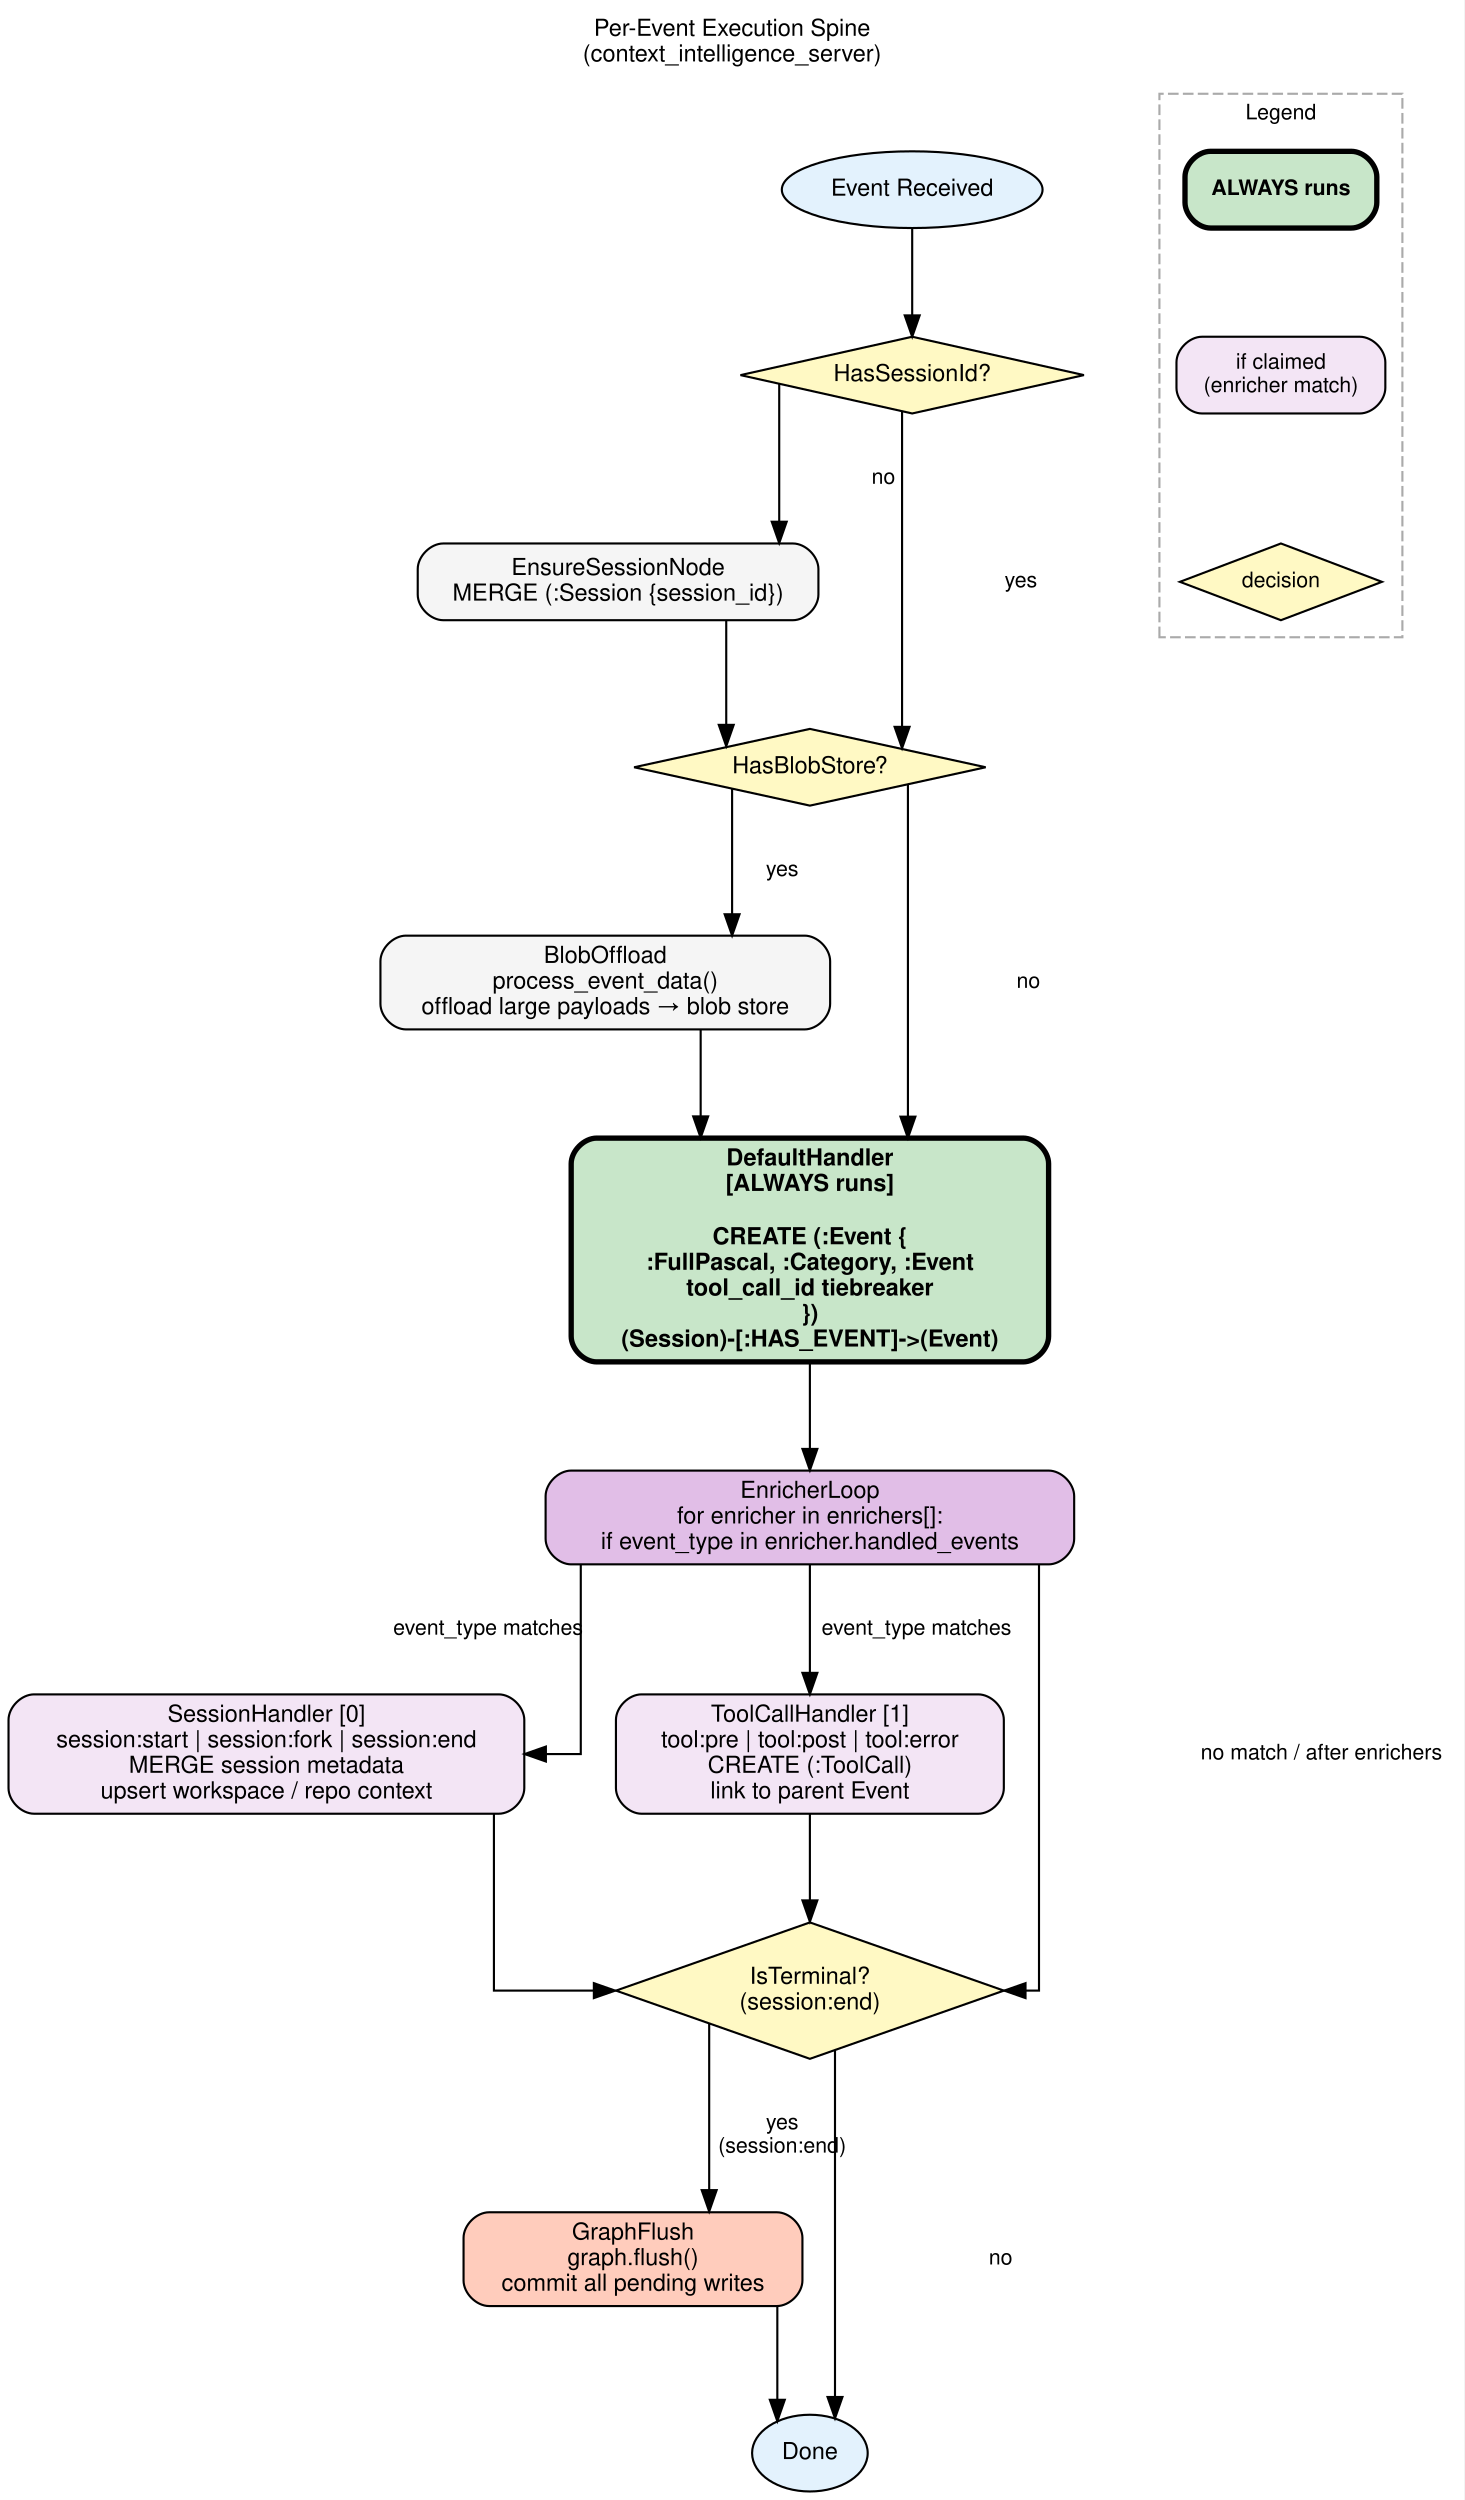
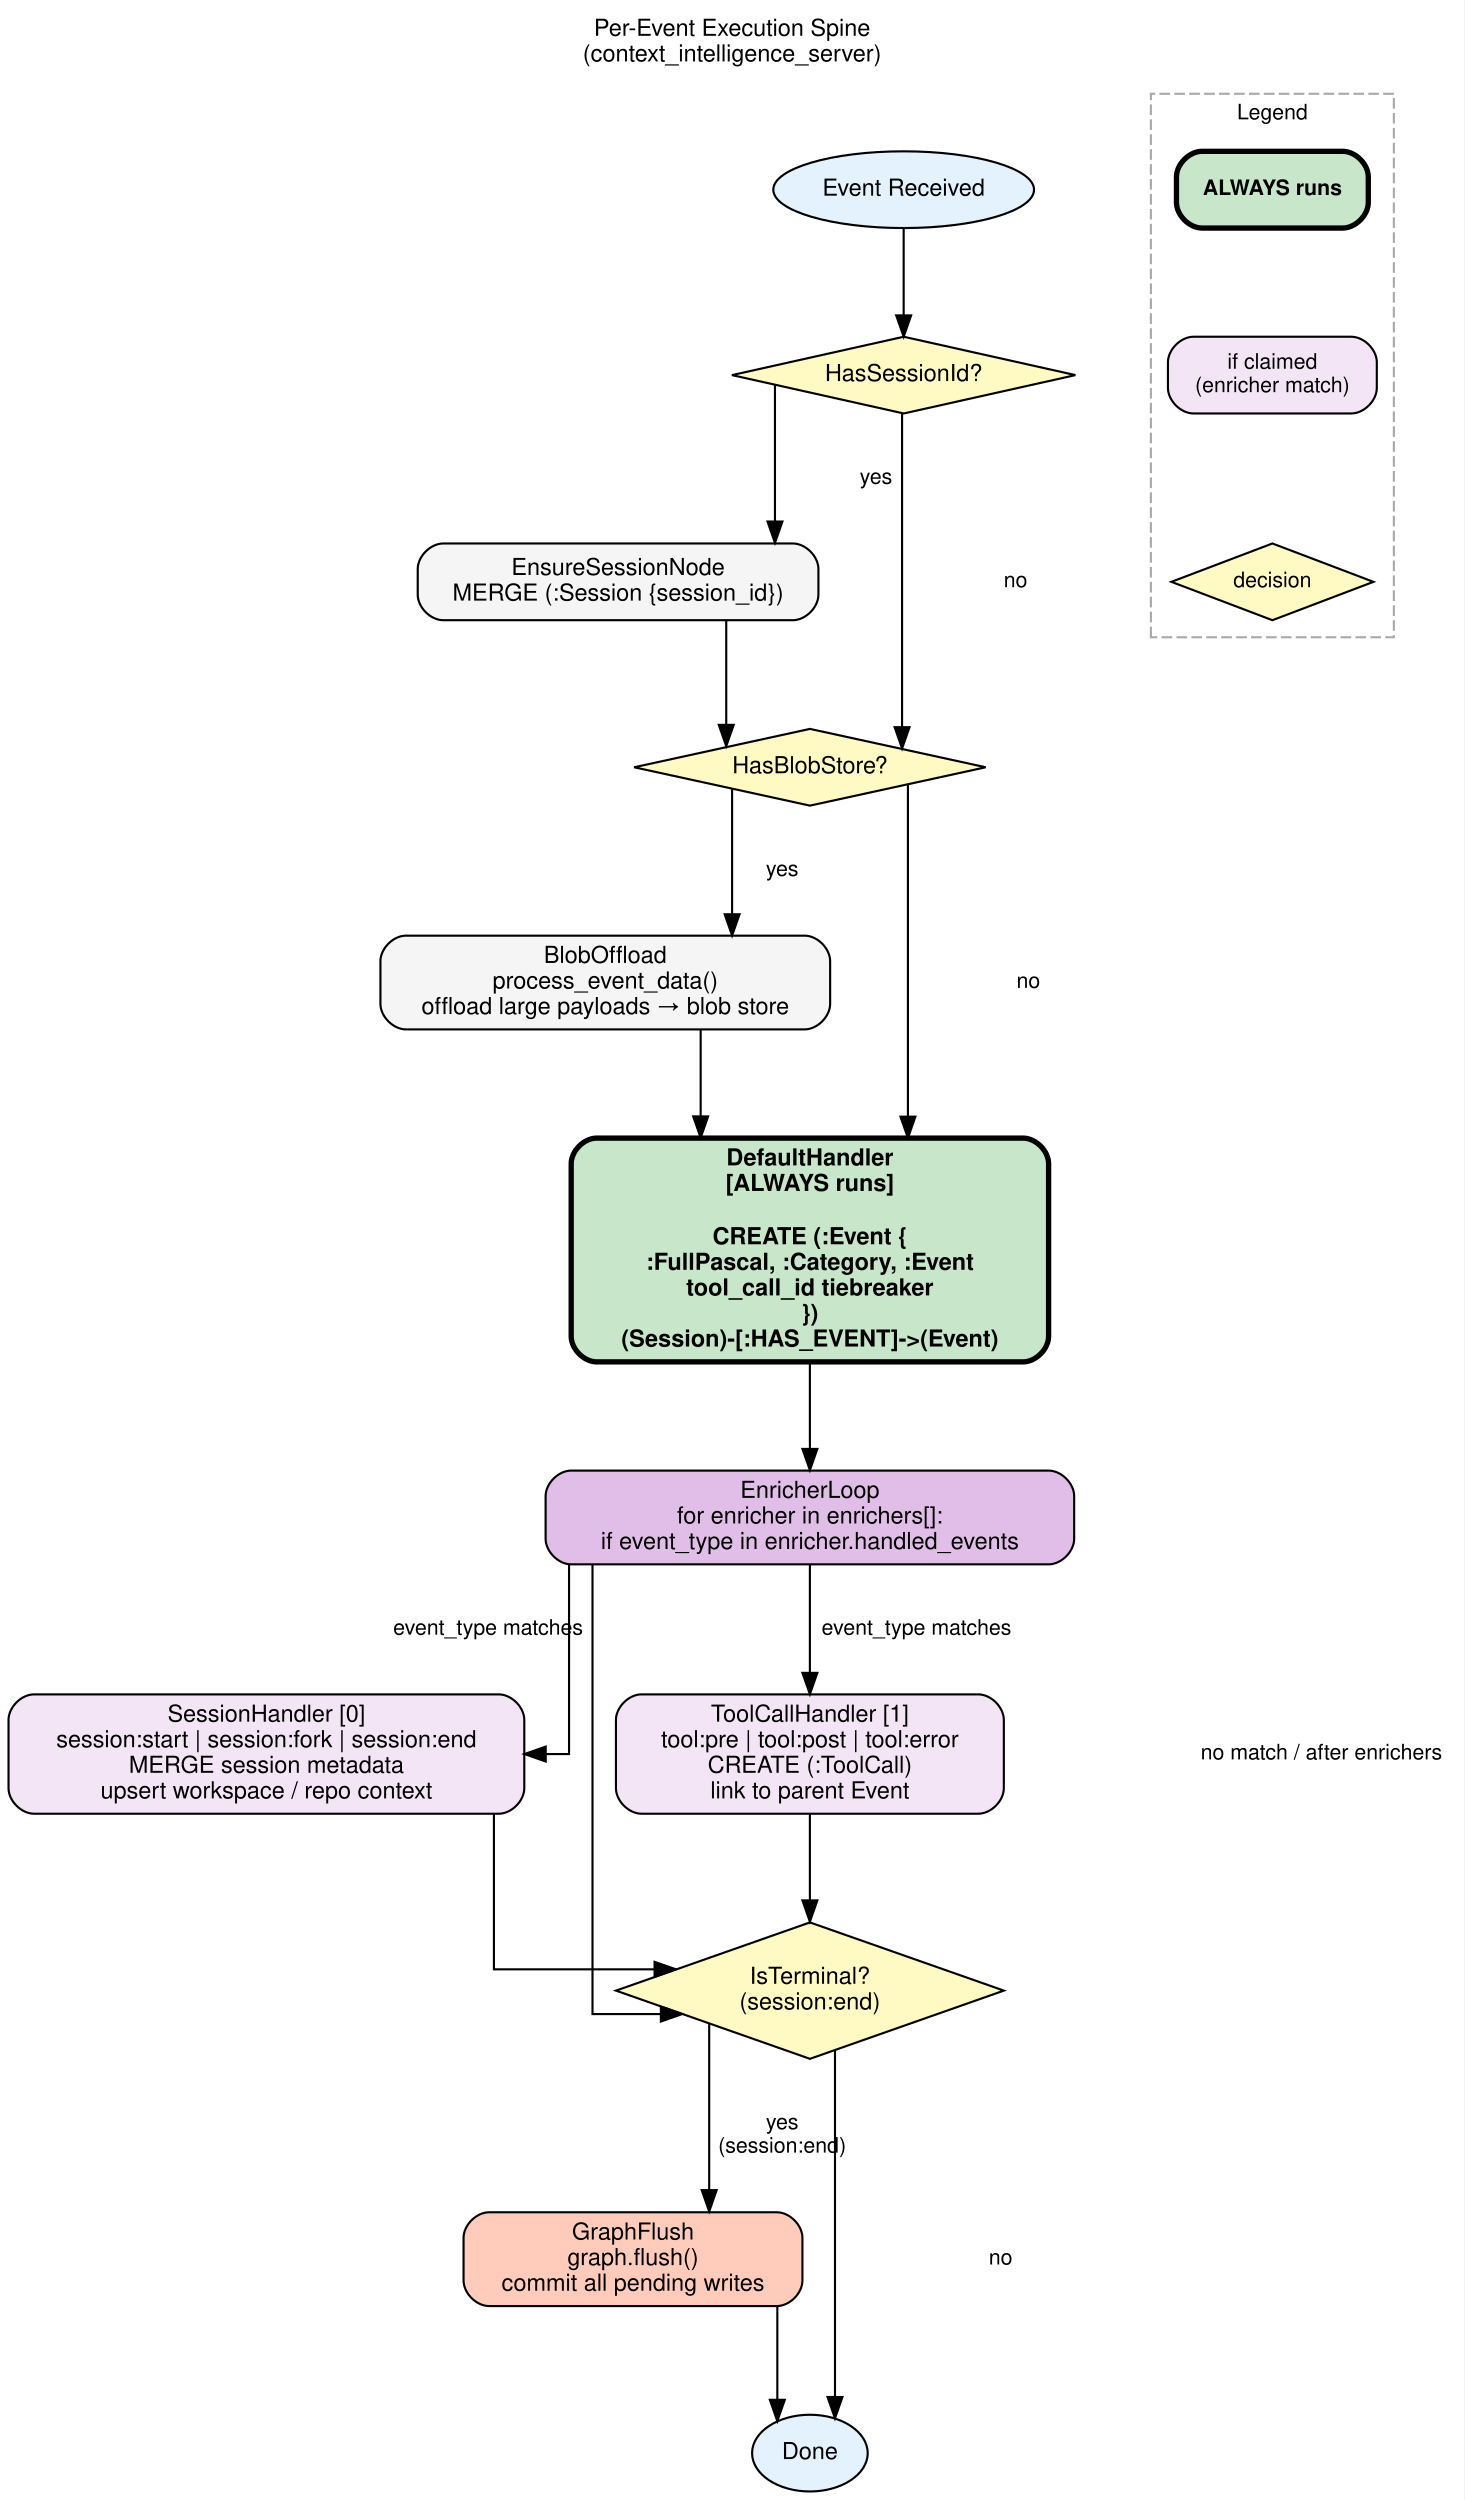
<svg xmlns="http://www.w3.org/2000/svg" width="687pt" height="1173pt" viewBox="0.00 0.00 687.00 1173.00">
  <g id="graph0" class="graph" transform="scale(1 1) rotate(0) translate(4 1169)">
    <polygon fill="white" stroke="transparent" points="-4,4 -4,-1169 683,-1169 683,4 -4,4" />
    <text text-anchor="middle" x="339.5" y="-1152.2" font-family="Helvetica,sans-Serif" font-size="11.00">Per-Event Execution Spine</text>
    <text text-anchor="middle" x="339.5" y="-1140.2" font-family="Helvetica,sans-Serif" font-size="11.00">(context_intelligence_server)</text>
    <g id="clust1" class="cluster">
-       <polygon fill="none" stroke="#aaaaaa" stroke-dasharray="5,2" points="540,-870 540,-1125 654,-1125 654,-870 540,-870" />
-       <text text-anchor="middle" x="597" y="-1113" font-family="Helvetica,sans-Serif" font-size="10.00">Legend</text>
+       <polygon fill="none" stroke="#aaaaaa" stroke-dasharray="5,2" points="536,-870 536,-1125 650,-1125 650,-870 536,-870" />
+       <text text-anchor="middle" x="593" y="-1113" font-family="Helvetica,sans-Serif" font-size="10.00">Legend</text>
    </g>
    <g id="node1" class="node">
-       <ellipse fill="#e3f2fd" stroke="black" cx="424" cy="-1080" rx="61.17" ry="18" />
-       <text text-anchor="middle" x="424" y="-1077.2" font-family="Helvetica,sans-Serif" font-size="11.00">Event Received</text>
+       <ellipse fill="#e3f2fd" stroke="black" cx="420" cy="-1080" rx="61.17" ry="18" />
+       <text text-anchor="middle" x="420" y="-1077.2" font-family="Helvetica,sans-Serif" font-size="11.00">Event Received</text>
    </g>
    <g id="node2" class="node">
-       <polygon fill="#fff9c4" stroke="black" points="424,-1011 343.42,-993 424,-975 504.58,-993 424,-1011" />
-       <text text-anchor="middle" x="424" y="-990.2" font-family="Helvetica,sans-Serif" font-size="11.00">HasSessionId?</text>
+       <polygon fill="#fff9c4" stroke="black" points="420,-1011 339.42,-993 420,-975 500.58,-993 420,-1011" />
+       <text text-anchor="middle" x="420" y="-990.2" font-family="Helvetica,sans-Serif" font-size="11.00">HasSessionId?</text>
    </g>
    <g id="edge1" class="edge">
-       <path fill="none" stroke="black" d="M424,-1061.97C424,-1061.97 424,-1021 424,-1021" />
-       <polygon fill="black" stroke="black" points="427.5,-1021 424,-1011 420.5,-1021 427.5,-1021" />
+       <path fill="none" stroke="black" d="M420,-1061.97C420,-1061.97 420,-1021 420,-1021" />
+       <polygon fill="black" stroke="black" points="423.5,-1021 420,-1011 416.5,-1021 423.5,-1021" />
    </g>
    <g id="node3" class="node">
      <path fill="#f5f5f5" stroke="black" d="M368,-914C368,-914 204,-914 204,-914 198,-914 192,-908 192,-902 192,-902 192,-890 192,-890 192,-884 198,-878 204,-878 204,-878 368,-878 368,-878 374,-878 380,-884 380,-890 380,-890 380,-902 380,-902 380,-908 374,-914 368,-914" />
      <text text-anchor="middle" x="286" y="-899.2" font-family="Helvetica,sans-Serif" font-size="11.00">EnsureSessionNode</text>
      <text text-anchor="middle" x="286" y="-887.2" font-family="Helvetica,sans-Serif" font-size="11.00">MERGE (:Session {session_id})</text>
    </g>
    <g id="edge2" class="edge">
-       <path fill="none" stroke="black" d="M361.61,-988.83C361.61,-988.83 361.61,-924.19 361.61,-924.19" />
-       <polygon fill="black" stroke="black" points="365.11,-924.19 361.61,-914.19 358.11,-924.19 365.11,-924.19" />
-       <text text-anchor="middle" x="410.5" y="-942" font-family="Helvetica,sans-Serif" font-size="10.00">no</text>
+       <path fill="none" stroke="black" d="M359.61,-988.32C359.61,-988.32 359.61,-924.29 359.61,-924.29" />
+       <polygon fill="black" stroke="black" points="363.11,-924.29 359.61,-914.29 356.11,-924.29 363.11,-924.29" />
+       <text text-anchor="middle" x="407" y="-942" font-family="Helvetica,sans-Serif" font-size="10.00">yes</text>
    </g>
    <g id="node4" class="node">
      <polygon fill="#fff9c4" stroke="black" points="376,-827 293.52,-809 376,-791 458.48,-809 376,-827" />
      <text text-anchor="middle" x="376" y="-806.2" font-family="Helvetica,sans-Serif" font-size="11.00">HasBlobStore?</text>
    </g>
    <g id="edge3" class="edge">
-       <path fill="none" stroke="black" d="M419.25,-976.02C419.25,-976.02 419.25,-827.94 419.25,-827.94" />
-       <polygon fill="black" stroke="black" points="422.75,-827.94 419.25,-817.94 415.75,-827.94 422.75,-827.94" />
-       <text text-anchor="middle" x="475" y="-893.5" font-family="Helvetica,sans-Serif" font-size="10.00">yes</text>
+       <path fill="none" stroke="black" d="M419.25,-975.02C419.25,-975.02 419.25,-827.81 419.25,-827.81" />
+       <polygon fill="black" stroke="black" points="422.75,-827.81 419.25,-817.81 415.75,-827.81 422.75,-827.81" />
+       <text text-anchor="middle" x="472.5" y="-893.5" font-family="Helvetica,sans-Serif" font-size="10.00">no</text>
    </g>
    <g id="edge4" class="edge">
      <path fill="none" stroke="black" d="M336.75,-877.97C336.75,-877.97 336.75,-828.89 336.75,-828.89" />
      <polygon fill="black" stroke="black" points="340.25,-828.89 336.75,-818.89 333.25,-828.89 340.25,-828.89" />
    </g>
    <g id="node5" class="node">
      <path fill="#f5f5f5" stroke="black" d="M373.5,-730C373.5,-730 186.5,-730 186.5,-730 180.5,-730 174.5,-724 174.5,-718 174.5,-718 174.5,-698 174.5,-698 174.5,-692 180.5,-686 186.5,-686 186.5,-686 373.5,-686 373.5,-686 379.5,-686 385.5,-692 385.5,-698 385.5,-698 385.5,-718 385.5,-718 385.5,-724 379.5,-730 373.5,-730" />
      <text text-anchor="middle" x="280" y="-717.2" font-family="Helvetica,sans-Serif" font-size="11.00">BlobOffload</text>
      <text text-anchor="middle" x="280" y="-705.2" font-family="Helvetica,sans-Serif" font-size="11.00">process_event_data()</text>
      <text text-anchor="middle" x="280" y="-693.2" font-family="Helvetica,sans-Serif" font-size="11.00">offload large payloads → blob store</text>
    </g>
    <g id="edge5" class="edge">
      <path fill="none" stroke="black" d="M339.5,-798.95C339.5,-798.95 339.5,-740.04 339.5,-740.04" />
      <polygon fill="black" stroke="black" points="343,-740.04 339.5,-730.04 336,-740.04 343,-740.04" />
      <text text-anchor="middle" x="363" y="-758" font-family="Helvetica,sans-Serif" font-size="10.00">yes</text>
    </g>
    <g id="node6" class="node">
      <path fill="#c8e6c9" stroke="black" stroke-width="2.5" d="M476,-635C476,-635 276,-635 276,-635 270,-635 264,-629 264,-623 264,-623 264,-542 264,-542 264,-536 270,-530 276,-530 276,-530 476,-530 476,-530 482,-530 488,-536 488,-542 488,-542 488,-623 488,-623 488,-629 482,-635 476,-635" />
      <text text-anchor="middle" x="376" y="-622.2" font-family="Helvetica,sans-Serif" font-weight="bold" font-size="11.00">DefaultHandler</text>
      <text text-anchor="middle" x="376" y="-610.2" font-family="Helvetica,sans-Serif" font-weight="bold" font-size="11.00">[ALWAYS runs]</text>
      <text text-anchor="middle" x="376" y="-585.2" font-family="Helvetica,sans-Serif" font-weight="bold" font-size="11.00">CREATE (:Event {</text>
      <text text-anchor="middle" x="376" y="-573.2" font-family="Helvetica,sans-Serif" font-weight="bold" font-size="11.00">  :FullPascal, :Category, :Event</text>
      <text text-anchor="middle" x="376" y="-561.2" font-family="Helvetica,sans-Serif" font-weight="bold" font-size="11.00">  tool_call_id tiebreaker</text>
      <text text-anchor="middle" x="376" y="-549.2" font-family="Helvetica,sans-Serif" font-weight="bold" font-size="11.00">})</text>
      <text text-anchor="middle" x="376" y="-537.2" font-family="Helvetica,sans-Serif" font-weight="bold" font-size="11.00">(Session)-[:HAS_EVENT]-&gt;(Event)</text>
    </g>
    <g id="edge6" class="edge">
      <path fill="none" stroke="black" d="M422,-800.94C422,-800.94 422,-645.06 422,-645.06" />
      <polygon fill="black" stroke="black" points="425.5,-645.06 422,-635.06 418.5,-645.06 425.5,-645.06" />
      <text text-anchor="middle" x="478.5" y="-705.5" font-family="Helvetica,sans-Serif" font-size="10.00">no</text>
    </g>
    <g id="edge7" class="edge">
      <path fill="none" stroke="black" d="M324.75,-685.85C324.75,-685.85 324.75,-645.18 324.75,-645.18" />
      <polygon fill="black" stroke="black" points="328.25,-645.18 324.75,-635.18 321.25,-645.18 328.25,-645.18" />
    </g>
    <g id="node7" class="node">
      <path fill="#e1bee7" stroke="black" d="M488,-479C488,-479 264,-479 264,-479 258,-479 252,-473 252,-467 252,-467 252,-447 252,-447 252,-441 258,-435 264,-435 264,-435 488,-435 488,-435 494,-435 500,-441 500,-447 500,-447 500,-467 500,-467 500,-473 494,-479 488,-479" />
      <text text-anchor="middle" x="376" y="-466.2" font-family="Helvetica,sans-Serif" font-size="11.00">EnricherLoop</text>
      <text text-anchor="middle" x="376" y="-454.2" font-family="Helvetica,sans-Serif" font-size="11.00">for enricher in enrichers[]:</text>
      <text text-anchor="middle" x="376" y="-442.2" font-family="Helvetica,sans-Serif" font-size="11.00">  if event_type in enricher.handled_events</text>
    </g>
    <g id="edge8" class="edge">
      <path fill="none" stroke="black" d="M376,-529.64C376,-529.64 376,-489.17 376,-489.17" />
      <polygon fill="black" stroke="black" points="379.5,-489.17 376,-479.17 372.5,-489.17 379.5,-489.17" />
    </g>
    <g id="node8" class="node">
      <path fill="#f3e5f5" stroke="black" d="M230,-374C230,-374 12,-374 12,-374 6,-374 0,-368 0,-362 0,-362 0,-330 0,-330 0,-324 6,-318 12,-318 12,-318 230,-318 230,-318 236,-318 242,-324 242,-330 242,-330 242,-362 242,-362 242,-368 236,-374 230,-374" />
      <text text-anchor="middle" x="121" y="-361.2" font-family="Helvetica,sans-Serif" font-size="11.00">SessionHandler [0]</text>
      <text text-anchor="middle" x="121" y="-349.2" font-family="Helvetica,sans-Serif" font-size="11.00">session:start | session:fork | session:end</text>
      <text text-anchor="middle" x="121" y="-337.2" font-family="Helvetica,sans-Serif" font-size="11.00">MERGE session metadata</text>
      <text text-anchor="middle" x="121" y="-325.2" font-family="Helvetica,sans-Serif" font-size="11.00">upsert workspace / repo context</text>
    </g>
    <g id="edge9" class="edge">
-       <path fill="none" stroke="black" d="M268.5,-434.8C268.5,-402.41 268.5,-346 268.5,-346 268.5,-346 252.13,-346 252.13,-346" />
-       <polygon fill="black" stroke="black" points="252.13,-342.5 242.13,-346 252.13,-349.5 252.13,-342.5" />
+       <path fill="none" stroke="black" d="M263,-434.8C263,-402.41 263,-346 263,-346 263,-346 252.05,-346 252.05,-346" />
+       <polygon fill="black" stroke="black" points="252.05,-342.5 242.05,-346 252.05,-349.5 252.05,-342.5" />
      <text text-anchor="middle" x="225" y="-402" font-family="Helvetica,sans-Serif" font-size="10.00">event_type matches</text>
    </g>
    <g id="node9" class="node">
      <path fill="#f3e5f5" stroke="black" d="M455,-374C455,-374 297,-374 297,-374 291,-374 285,-368 285,-362 285,-362 285,-330 285,-330 285,-324 291,-318 297,-318 297,-318 455,-318 455,-318 461,-318 467,-324 467,-330 467,-330 467,-362 467,-362 467,-368 461,-374 455,-374" />
      <text text-anchor="middle" x="376" y="-361.2" font-family="Helvetica,sans-Serif" font-size="11.00">ToolCallHandler [1]</text>
      <text text-anchor="middle" x="376" y="-349.2" font-family="Helvetica,sans-Serif" font-size="11.00">tool:pre | tool:post | tool:error</text>
      <text text-anchor="middle" x="376" y="-337.2" font-family="Helvetica,sans-Serif" font-size="11.00">CREATE (:ToolCall)</text>
      <text text-anchor="middle" x="376" y="-325.2" font-family="Helvetica,sans-Serif" font-size="11.00">link to parent Event</text>
    </g>
    <g id="edge10" class="edge">
      <path fill="none" stroke="black" d="M376,-434.8C376,-434.8 376,-384.08 376,-384.08" />
      <polygon fill="black" stroke="black" points="379.5,-384.08 376,-374.08 372.5,-384.08 379.5,-384.08" />
      <text text-anchor="middle" x="426" y="-402" font-family="Helvetica,sans-Serif" font-size="10.00">event_type matches</text>
    </g>
    <g id="node10" class="node">
      <polygon fill="#fff9c4" stroke="black" points="376,-267 285,-235 376,-203 467,-235 376,-267" />
      <text text-anchor="middle" x="376" y="-238.2" font-family="Helvetica,sans-Serif" font-size="11.00">IsTerminal?</text>
      <text text-anchor="middle" x="376" y="-226.2" font-family="Helvetica,sans-Serif" font-size="11.00">(session:end)</text>
    </g>
    <g id="edge11" class="edge">
-       <path fill="none" stroke="black" d="M483.5,-434.9C483.5,-378.75 483.5,-235 483.5,-235 483.5,-235 477.17,-235 477.17,-235" />
-       <polygon fill="black" stroke="black" points="477.17,-231.5 467.17,-235 477.17,-238.5 477.17,-231.5" />
+       <path fill="none" stroke="black" d="M274,-434.66C274,-376.34 274,-224 274,-224 274,-224 306.08,-224 306.08,-224" />
+       <polygon fill="black" stroke="black" points="306.08,-227.5 316.08,-224 306.08,-220.5 306.08,-227.5" />
      <text text-anchor="middle" x="616" y="-343.5" font-family="Helvetica,sans-Serif" font-size="10.00">no match / after enrichers</text>
    </g>
    <g id="edge12" class="edge">
-       <path fill="none" stroke="black" d="M227.75,-317.99C227.75,-285.11 227.75,-235 227.75,-235 227.75,-235 274.64,-235 274.64,-235" />
-       <polygon fill="black" stroke="black" points="274.64,-238.5 284.64,-235 274.64,-231.5 274.64,-238.5" />
+       <path fill="none" stroke="black" d="M227.75,-317.87C227.75,-287.98 227.75,-245 227.75,-245 227.75,-245 303.13,-245 303.13,-245" />
+       <polygon fill="black" stroke="black" points="303.13,-248.5 313.13,-245 303.13,-241.5 303.13,-248.5" />
    </g>
    <g id="edge13" class="edge">
      <path fill="none" stroke="black" d="M376,-317.99C376,-317.99 376,-277.33 376,-277.33" />
      <polygon fill="black" stroke="black" points="379.5,-277.33 376,-267.33 372.5,-277.33 379.5,-277.33" />
    </g>
    <g id="node11" class="node">
      <path fill="#ffccbc" stroke="black" d="M360.5,-131C360.5,-131 225.5,-131 225.5,-131 219.5,-131 213.5,-125 213.5,-119 213.5,-119 213.5,-99 213.5,-99 213.5,-93 219.5,-87 225.5,-87 225.5,-87 360.5,-87 360.5,-87 366.5,-87 372.5,-93 372.5,-99 372.5,-99 372.5,-119 372.5,-119 372.5,-125 366.5,-131 360.5,-131" />
      <text text-anchor="middle" x="293" y="-118.2" font-family="Helvetica,sans-Serif" font-size="11.00">GraphFlush</text>
      <text text-anchor="middle" x="293" y="-106.2" font-family="Helvetica,sans-Serif" font-size="11.00">graph.flush()</text>
      <text text-anchor="middle" x="293" y="-94.2" font-family="Helvetica,sans-Serif" font-size="11.00">commit all pending writes</text>
    </g>
    <g id="edge14" class="edge">
      <path fill="none" stroke="black" d="M328.75,-219.55C328.75,-219.55 328.75,-141.38 328.75,-141.38" />
      <polygon fill="black" stroke="black" points="332.25,-141.38 328.75,-131.38 325.25,-141.38 332.25,-141.38" />
      <text text-anchor="middle" x="363" y="-170" font-family="Helvetica,sans-Serif" font-size="10.00">yes</text>
      <text text-anchor="middle" x="363" y="-159" font-family="Helvetica,sans-Serif" font-size="10.00">(session:end)</text>
    </g>
    <g id="node12" class="node">
      <ellipse fill="#e3f2fd" stroke="black" cx="376" cy="-18" rx="27.12" ry="18" />
      <text text-anchor="middle" x="376" y="-15.2" font-family="Helvetica,sans-Serif" font-size="11.00">Done</text>
    </g>
    <g id="edge15" class="edge">
      <path fill="none" stroke="black" d="M387.78,-207.08C387.78,-207.08 387.78,-44.33 387.78,-44.33" />
      <polygon fill="black" stroke="black" points="391.28,-44.33 387.78,-34.33 384.28,-44.33 391.28,-44.33" />
      <text text-anchor="middle" x="465.5" y="-106.5" font-family="Helvetica,sans-Serif" font-size="10.00">no</text>
    </g>
    <g id="edge16" class="edge">
      <path fill="none" stroke="black" d="M360.72,-86.97C360.72,-86.97 360.72,-43 360.72,-43" />
      <polygon fill="black" stroke="black" points="364.22,-43 360.72,-33 357.22,-43 364.22,-43" />
    </g>
    <g id="node13" class="node">
-       <path fill="#c8e6c9" stroke="black" stroke-width="2.5" d="M630,-1098C630,-1098 564,-1098 564,-1098 558,-1098 552,-1092 552,-1086 552,-1086 552,-1074 552,-1074 552,-1068 558,-1062 564,-1062 564,-1062 630,-1062 630,-1062 636,-1062 642,-1068 642,-1074 642,-1074 642,-1086 642,-1086 642,-1092 636,-1098 630,-1098" />
-       <text text-anchor="middle" x="597" y="-1077.5" font-family="Helvetica,sans-Serif" font-weight="bold" font-size="10.00">ALWAYS runs</text>
+       <path fill="#c8e6c9" stroke="black" stroke-width="2.5" d="M626,-1098C626,-1098 560,-1098 560,-1098 554,-1098 548,-1092 548,-1086 548,-1086 548,-1074 548,-1074 548,-1068 554,-1062 560,-1062 560,-1062 626,-1062 626,-1062 632,-1062 638,-1068 638,-1074 638,-1074 638,-1086 638,-1086 638,-1092 632,-1098 626,-1098" />
+       <text text-anchor="middle" x="593" y="-1077.5" font-family="Helvetica,sans-Serif" font-weight="bold" font-size="10.00">ALWAYS runs</text>
    </g>
    <g id="node14" class="node">
-       <path fill="#f3e5f5" stroke="black" d="M634,-1011C634,-1011 560,-1011 560,-1011 554,-1011 548,-1005 548,-999 548,-999 548,-987 548,-987 548,-981 554,-975 560,-975 560,-975 634,-975 634,-975 640,-975 646,-981 646,-987 646,-987 646,-999 646,-999 646,-1005 640,-1011 634,-1011" />
-       <text text-anchor="middle" x="597" y="-996" font-family="Helvetica,sans-Serif" font-size="10.00">if claimed</text>
-       <text text-anchor="middle" x="597" y="-985" font-family="Helvetica,sans-Serif" font-size="10.00">(enricher match)</text>
+       <path fill="#f3e5f5" stroke="black" d="M630,-1011C630,-1011 556,-1011 556,-1011 550,-1011 544,-1005 544,-999 544,-999 544,-987 544,-987 544,-981 550,-975 556,-975 556,-975 630,-975 630,-975 636,-975 642,-981 642,-987 642,-987 642,-999 642,-999 642,-1005 636,-1011 630,-1011" />
+       <text text-anchor="middle" x="593" y="-996" font-family="Helvetica,sans-Serif" font-size="10.00">if claimed</text>
+       <text text-anchor="middle" x="593" y="-985" font-family="Helvetica,sans-Serif" font-size="10.00">(enricher match)</text>
    </g>
    <g id="node15" class="node">
-       <polygon fill="#fff9c4" stroke="black" points="597,-914 549.6,-896 597,-878 644.4,-896 597,-914" />
-       <text text-anchor="middle" x="597" y="-893.5" font-family="Helvetica,sans-Serif" font-size="10.00">decision</text>
+       <polygon fill="#fff9c4" stroke="black" points="593,-914 545.6,-896 593,-878 640.4,-896 593,-914" />
+       <text text-anchor="middle" x="593" y="-893.5" font-family="Helvetica,sans-Serif" font-size="10.00">decision</text>
    </g>
  </g>
</svg>
